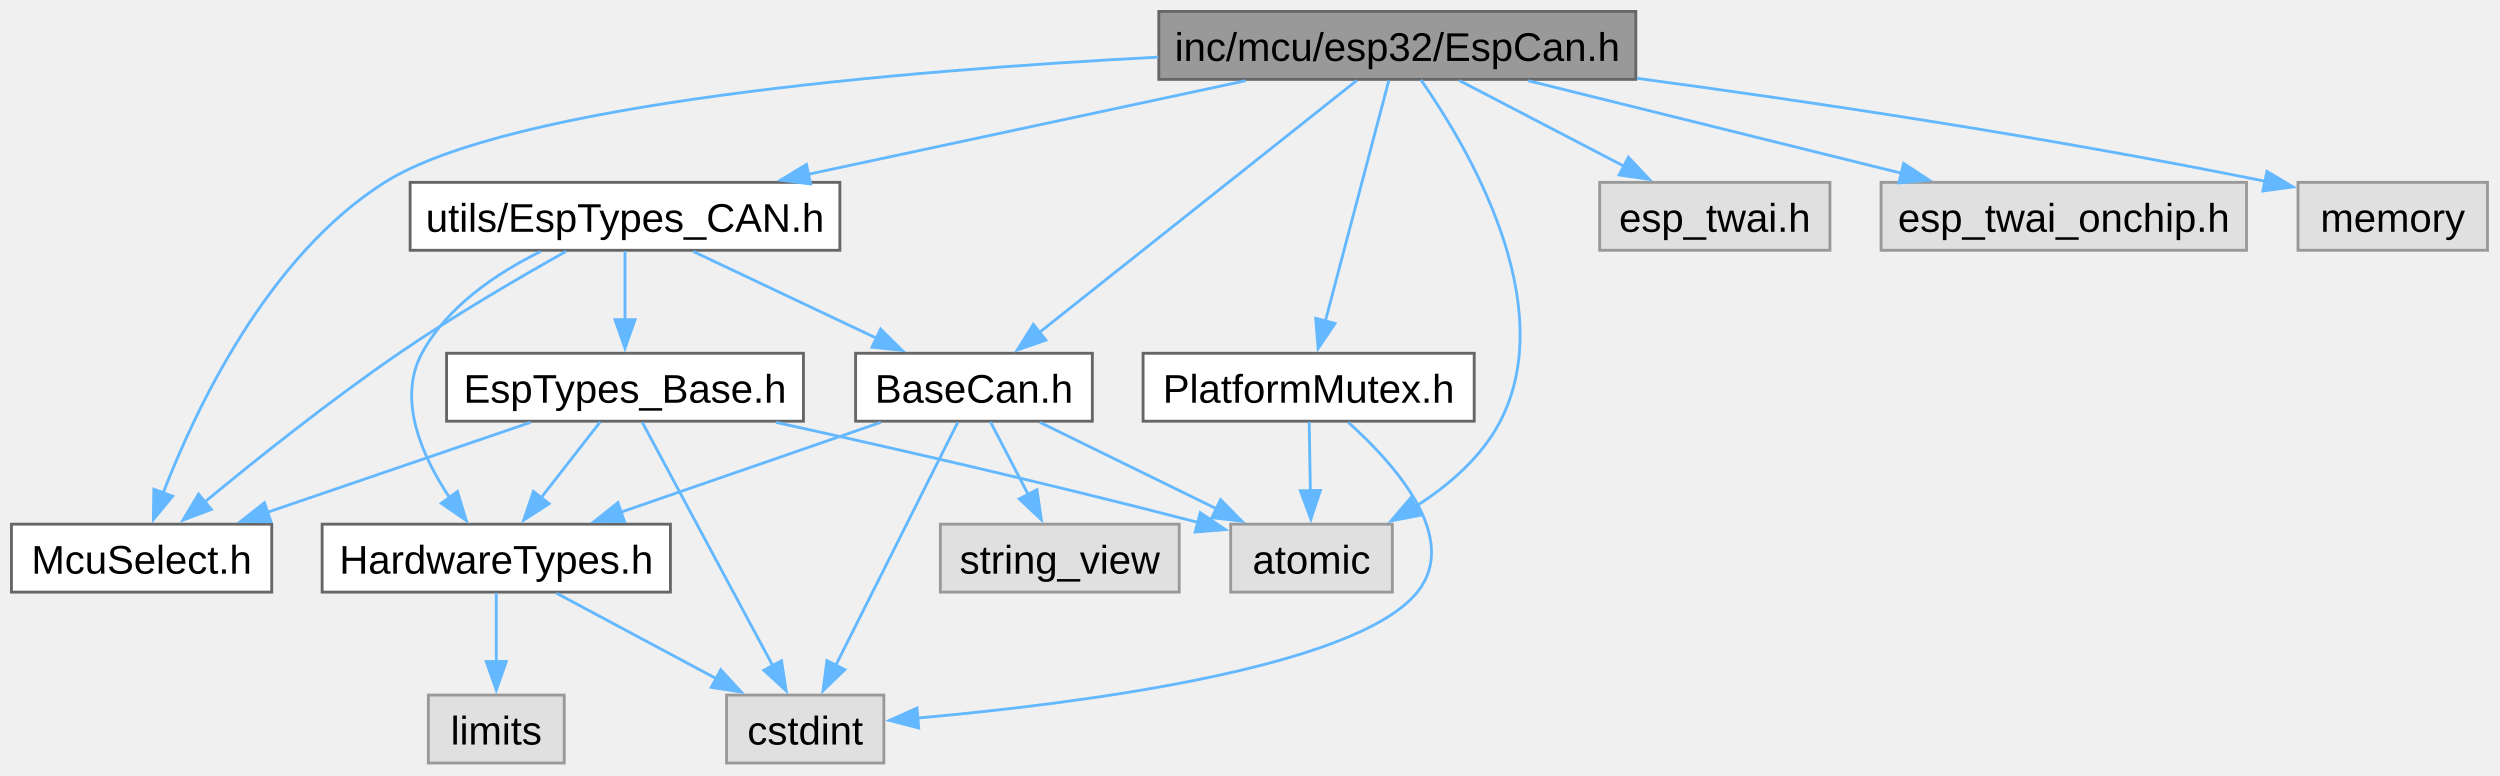
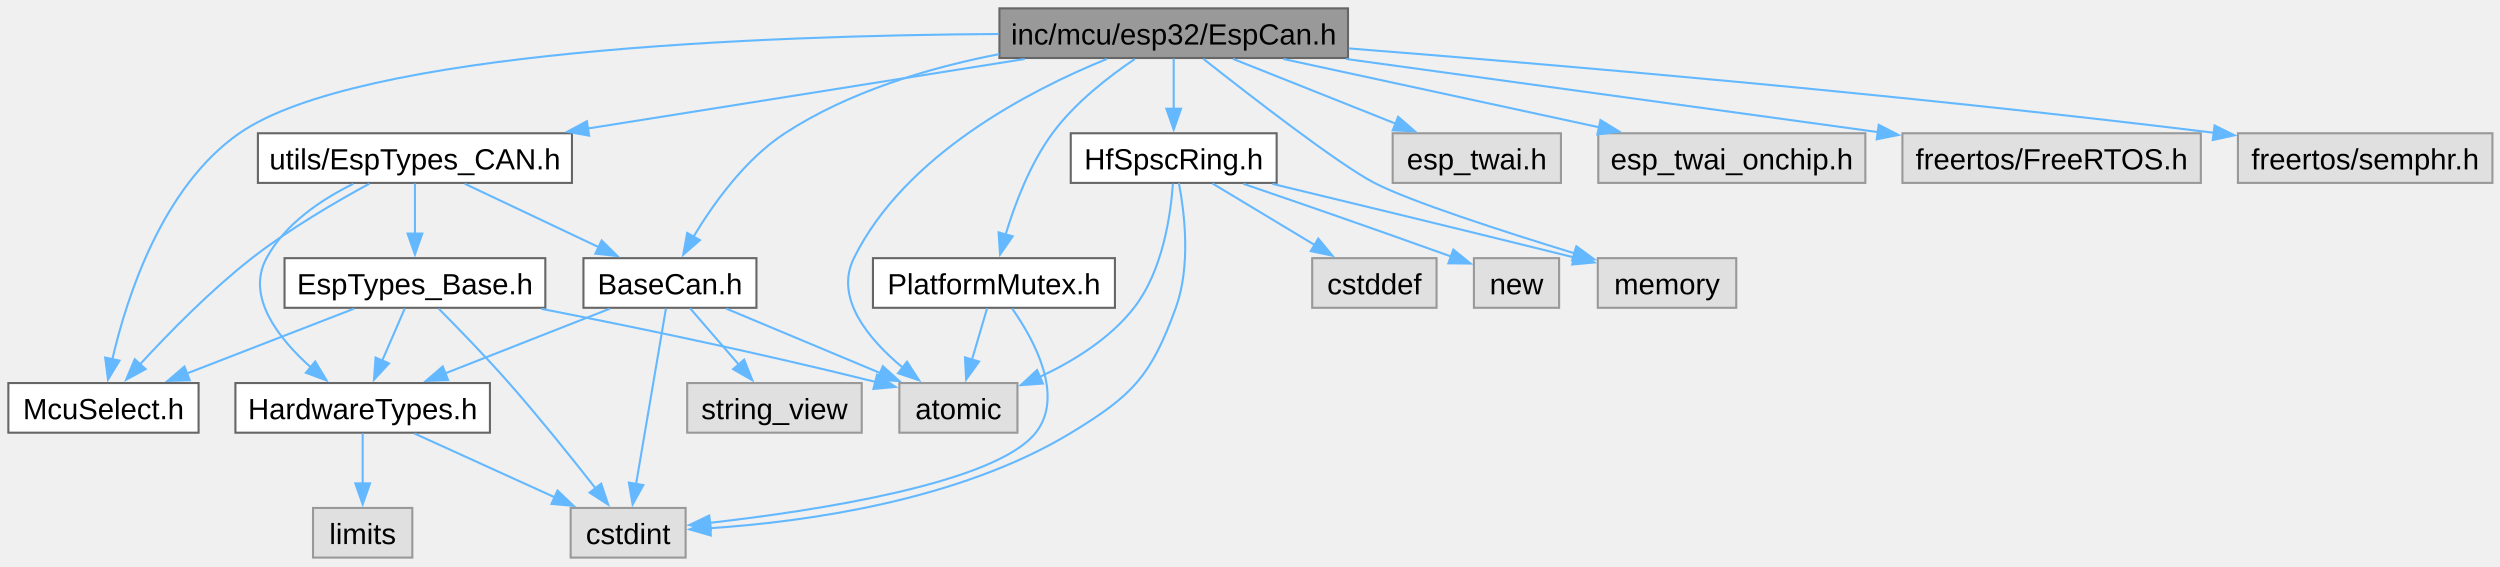
- <svg xmlns="http://www.w3.org/2000/svg" xmlns:xlink="http://www.w3.org/1999/xlink" width="874pt" height="271pt" viewBox="0.00 0.00 874.00 271.00">
+ <svg xmlns="http://www.w3.org/2000/svg" xmlns:xlink="http://www.w3.org/1999/xlink" width="1196pt" height="271pt" viewBox="0.00 0.00 1196.00 271.00">
  <g id="graph0" class="graph" transform="scale(1 1) rotate(0) translate(4 266.75)">
    <g id="Node000001" class="node">
      <g id="a_Node000001">
        <a xlink:title="ESP32 CAN (TWAI) implementation for the HardFOC system - ESP-IDF v5.5 Compatible.">
-           <polygon fill="#999999" stroke="#666666" points="567.88,-262.75 401.12,-262.75 401.12,-239 567.88,-239 567.88,-262.75" />
-           <text xml:space="preserve" text-anchor="middle" x="484.5" y="-245.45" font-family="Arial" font-size="14.00">inc/mcu/esp32/EspCan.h</text>
+           <polygon fill="#999999" stroke="#666666" points="640.88,-262.75 474.12,-262.75 474.12,-239 640.88,-239 640.88,-262.75" />
+           <text xml:space="preserve" text-anchor="middle" x="557.5" y="-245.45" font-family="Arial" font-size="14.00">inc/mcu/esp32/EspCan.h</text>
        </a>
      </g>
    </g>
    <g id="Node000002" class="node">
      <g id="a_Node000002">
        <a xlink:href="McuSelect_8h.html" target="_top" xlink:title="Centralized MCU platform selection and configuration header.">
          <polygon fill="white" stroke="#666666" points="91,-83.5 0,-83.5 0,-59.75 91,-59.75 91,-83.5" />
          <text xml:space="preserve" text-anchor="middle" x="45.5" y="-66.2" font-family="Arial" font-size="14.00">McuSelect.h</text>
        </a>
      </g>
    </g>
    <g id="edge1_Node000001_Node000002" class="edge">
      <g id="a_edge1_Node000001_Node000002">
        <a xlink:title=" ">
-           <path fill="none" stroke="#63b8ff" d="M400.96,-246.78C310.77,-242.07 174.16,-230.52 130.5,-203 89.74,-177.31 64.52,-124.15 52.97,-94.25" />
-           <polygon fill="#63b8ff" stroke="#63b8ff" points="56.35,-93.29 49.61,-85.12 49.78,-95.71 56.35,-93.29" />
+           <path fill="none" stroke="#63b8ff" d="M473.71,-250.49C360.84,-249.76 167.48,-242.52 110.5,-203 73.6,-177.41 56.62,-124.61 49.68,-94.65" />
+           <polygon fill="#63b8ff" stroke="#63b8ff" points="53.17,-94.23 47.67,-85.17 46.32,-95.68 53.17,-94.23" />
        </a>
      </g>
    </g>
    <g id="Node000003" class="node">
      <g id="a_Node000003">
        <a xlink:title=" ">
-           <polygon fill="#e0e0e0" stroke="#999999" points="635.75,-203 555.25,-203 555.25,-179.25 635.75,-179.25 635.75,-203" />
-           <text xml:space="preserve" text-anchor="middle" x="595.5" y="-185.7" font-family="Arial" font-size="14.00">esp_twai.h</text>
+           <polygon fill="#e0e0e0" stroke="#999999" points="742.75,-203 662.25,-203 662.25,-179.25 742.75,-179.25 742.75,-203" />
+           <text xml:space="preserve" text-anchor="middle" x="702.5" y="-185.7" font-family="Arial" font-size="14.00">esp_twai.h</text>
        </a>
      </g>
    </g>
    <g id="edge2_Node000001_Node000003" class="edge">
      <g id="a_edge2_Node000001_Node000003">
        <a xlink:title=" ">
-           <path fill="none" stroke="#63b8ff" d="M506.17,-238.6C522.59,-230.06 545.41,-218.18 563.88,-208.58" />
-           <polygon fill="#63b8ff" stroke="#63b8ff" points="565.29,-211.79 572.55,-204.07 562.06,-205.58 565.29,-211.79" />
+           <path fill="none" stroke="#63b8ff" d="M585.8,-238.6C608.06,-229.74 639.3,-217.3 663.86,-207.52" />
+           <polygon fill="#63b8ff" stroke="#63b8ff" points="664.87,-210.88 672.86,-203.93 662.28,-204.38 664.87,-210.88" />
        </a>
      </g>
    </g>
    <g id="Node000004" class="node">
      <g id="a_Node000004">
        <a xlink:title=" ">
-           <polygon fill="#e0e0e0" stroke="#999999" points="781.38,-203 653.62,-203 653.62,-179.25 781.38,-179.25 781.38,-203" />
-           <text xml:space="preserve" text-anchor="middle" x="717.5" y="-185.7" font-family="Arial" font-size="14.00">esp_twai_onchip.h</text>
+           <polygon fill="#e0e0e0" stroke="#999999" points="888.38,-203 760.62,-203 760.62,-179.25 888.38,-179.25 888.38,-203" />
+           <text xml:space="preserve" text-anchor="middle" x="824.5" y="-185.7" font-family="Arial" font-size="14.00">esp_twai_onchip.h</text>
        </a>
      </g>
    </g>
    <g id="edge3_Node000001_Node000004" class="edge">
      <g id="a_edge3_Node000001_Node000004">
        <a xlink:title=" ">
-           <path fill="none" stroke="#63b8ff" d="M530.26,-238.53C567.69,-229.26 620.8,-216.09 660.91,-206.15" />
-           <polygon fill="#63b8ff" stroke="#63b8ff" points="661.52,-209.61 670.38,-203.8 659.83,-202.81 661.52,-209.61" />
+           <path fill="none" stroke="#63b8ff" d="M609.93,-238.53C653.29,-229.16 715,-215.81 761.12,-205.83" />
+           <polygon fill="#63b8ff" stroke="#63b8ff" points="761.67,-209.29 770.71,-203.76 760.19,-202.45 761.67,-209.29" />
        </a>
      </g>
    </g>
    <g id="Node000005" class="node">
      <g id="a_Node000005">
-         <a xlink:href="BaseCan_8h.html" target="_top" xlink:title="Abstract base class for CAN bus implementations in the HardFOC system.">
-           <polygon fill="white" stroke="#666666" points="377.88,-143.25 295.12,-143.25 295.12,-119.5 377.88,-119.5 377.88,-143.25" />
-           <text xml:space="preserve" text-anchor="middle" x="336.5" y="-125.95" font-family="Arial" font-size="14.00">BaseCan.h</text>
+         <a xlink:title=" ">
+           <polygon fill="#e0e0e0" stroke="#999999" points="1048.88,-203 906.12,-203 906.12,-179.25 1048.88,-179.25 1048.88,-203" />
+           <text xml:space="preserve" text-anchor="middle" x="977.5" y="-185.7" font-family="Arial" font-size="14.00">freertos/FreeRTOS.h</text>
        </a>
      </g>
    </g>
    <g id="edge4_Node000001_Node000005" class="edge">
      <g id="a_edge4_Node000001_Node000005">
        <a xlink:title=" ">
-           <path fill="none" stroke="#63b8ff" d="M470.31,-238.61C444.61,-218.2 390.15,-174.97 359.22,-150.41" />
-           <polygon fill="#63b8ff" stroke="#63b8ff" points="361.63,-147.85 351.62,-144.38 357.27,-153.34 361.63,-147.85" />
-         </a>
-       </g>
-     </g>
-     <g id="Node000009" class="node">
-       <g id="a_Node000009">
+           <path fill="none" stroke="#63b8ff" d="M639.98,-238.53C713.6,-228.41 820.88,-213.66 894.62,-203.52" />
+           <polygon fill="#63b8ff" stroke="#63b8ff" points="894.78,-207.03 904.21,-202.2 893.82,-200.1 894.78,-207.03" />
+         </a>
+       </g>
+     </g>
+     <g id="Node000006" class="node">
+       <g id="a_Node000006">
+         <a xlink:title=" ">
+           <polygon fill="#e0e0e0" stroke="#999999" points="1188.38,-203 1066.62,-203 1066.62,-179.25 1188.38,-179.25 1188.38,-203" />
+           <text xml:space="preserve" text-anchor="middle" x="1127.5" y="-185.7" font-family="Arial" font-size="14.00">freertos/semphr.h</text>
+         </a>
+       </g>
+     </g>
+     <g id="edge5_Node000001_Node000006" class="edge">
+       <g id="a_edge5_Node000001_Node000006">
+         <a xlink:title=" ">
+           <path fill="none" stroke="#63b8ff" d="M641.27,-243.58C738.29,-235.94 903.2,-221.88 1055.07,-203.24" />
+           <polygon fill="#63b8ff" stroke="#63b8ff" points="1055.45,-206.72 1064.95,-202.02 1054.59,-199.77 1055.45,-206.72" />
+         </a>
+       </g>
+     </g>
+     <g id="Node000007" class="node">
+       <g id="a_Node000007">
+         <a xlink:href="BaseCan_8h.html" target="_top" xlink:title="Abstract base class for CAN bus implementations in the HardFOC system.">
+           <polygon fill="white" stroke="#666666" points="357.88,-143.25 275.12,-143.25 275.12,-119.5 357.88,-119.5 357.88,-143.25" />
+           <text xml:space="preserve" text-anchor="middle" x="316.5" y="-125.95" font-family="Arial" font-size="14.00">BaseCan.h</text>
+         </a>
+       </g>
+     </g>
+     <g id="edge6_Node000001_Node000007" class="edge">
+       <g id="a_edge6_Node000001_Node000007">
+         <a xlink:title=" ">
+           <path fill="none" stroke="#63b8ff" d="M474.02,-240.87C440.13,-234.27 401.9,-222.83 371.5,-203 352.39,-190.53 337.11,-169.13 327.55,-153.15" />
+           <polygon fill="#63b8ff" stroke="#63b8ff" points="330.84,-151.86 322.86,-144.89 324.75,-155.31 330.84,-151.86" />
+         </a>
+       </g>
+     </g>
+     <g id="Node000011" class="node">
+       <g id="a_Node000011">
        <a xlink:title=" ">
          <polygon fill="#e0e0e0" stroke="#999999" points="482.75,-83.5 426.25,-83.5 426.25,-59.75 482.75,-59.75 482.75,-83.5" />
          <text xml:space="preserve" text-anchor="middle" x="454.5" y="-66.2" font-family="Arial" font-size="14.00">atomic</text>
        </a>
      </g>
    </g>
-     <g id="edge23_Node000001_Node000009" class="edge">
-       <g id="a_edge23_Node000001_Node000009">
-         <a xlink:title=" ">
-           <path fill="none" stroke="#63b8ff" d="M492.74,-238.84C508.96,-215.65 541.72,-160.6 520.5,-119.5 514,-106.91 502.39,-96.97 490.7,-89.55" />
-           <polygon fill="#63b8ff" stroke="#63b8ff" points="492.69,-86.65 482.28,-84.65 489.17,-92.7 492.69,-86.65" />
-         </a>
-       </g>
-     </g>
-     <g id="Node000011" class="node">
-       <g id="a_Node000011">
+     <g id="edge31_Node000001_Node000011" class="edge">
+       <g id="a_edge31_Node000001_Node000011">
+         <a xlink:title=" ">
+           <path fill="none" stroke="#63b8ff" d="M525.55,-238.57C488.34,-223.43 428.86,-192.6 404.5,-143.25 395.07,-124.15 411.42,-104.55 427.88,-90.86" />
+           <polygon fill="#63b8ff" stroke="#63b8ff" points="429.91,-93.71 435.68,-84.83 425.63,-88.18 429.91,-93.71" />
+         </a>
+       </g>
+     </g>
+     <g id="Node000013" class="node">
+       <g id="a_Node000013">
+         <a xlink:href="HfSpscRing_8h.html" target="_top" xlink:title="Lock-free single-producer / single-consumer ring for ISR-to-task hand-off.">
+           <polygon fill="white" stroke="#666666" points="606.75,-203 508.25,-203 508.25,-179.25 606.75,-179.25 606.75,-203" />
+           <text xml:space="preserve" text-anchor="middle" x="557.5" y="-185.7" font-family="Arial" font-size="14.00">HfSpscRing.h</text>
+         </a>
+       </g>
+     </g>
+     <g id="edge13_Node000001_Node000013" class="edge">
+       <g id="a_edge13_Node000001_Node000013">
+         <a xlink:title=" ">
+           <path fill="none" stroke="#63b8ff" d="M557.5,-238.74C557.5,-231.87 557.5,-222.81 557.5,-214.51" />
+           <polygon fill="#63b8ff" stroke="#63b8ff" points="561,-214.74 557.5,-204.74 554,-214.74 561,-214.74" />
+         </a>
+       </g>
+     </g>
+     <g id="Node000015" class="node">
+       <g id="a_Node000015">
+         <a xlink:title=" ">
+           <polygon fill="#e0e0e0" stroke="#999999" points="826.62,-143.25 760.38,-143.25 760.38,-119.5 826.62,-119.5 826.62,-143.25" />
+           <text xml:space="preserve" text-anchor="middle" x="793.5" y="-125.95" font-family="Arial" font-size="14.00">memory</text>
+         </a>
+       </g>
+     </g>
+     <g id="edge32_Node000001_Node000015" class="edge">
+       <g id="a_edge32_Node000001_Node000015">
+         <a xlink:title=" ">
+           <path fill="none" stroke="#63b8ff" d="M571.64,-238.63C593.94,-221.02 636.51,-188.07 653.5,-179.25 670.44,-170.46 715.03,-156.04 749.38,-145.51" />
+           <polygon fill="#63b8ff" stroke="#63b8ff" points="750.13,-148.94 758.67,-142.68 748.09,-142.24 750.13,-148.94" />
+         </a>
+       </g>
+     </g>
+     <g id="Node000017" class="node">
+       <g id="a_Node000017">
        <a xlink:href="PlatformMutex_8h.html" target="_top" xlink:title="Cross-platform mutex and synchronization primitives with pluggable backend.">
-           <polygon fill="white" stroke="#666666" points="511.38,-143.25 395.62,-143.25 395.62,-119.5 511.38,-119.5 511.38,-143.25" />
-           <text xml:space="preserve" text-anchor="middle" x="453.5" y="-125.95" font-family="Arial" font-size="14.00">PlatformMutex.h</text>
-         </a>
-       </g>
-     </g>
-     <g id="edge11_Node000001_Node000011" class="edge">
-       <g id="a_edge11_Node000001_Node000011">
-         <a xlink:title=" ">
-           <path fill="none" stroke="#63b8ff" d="M481.53,-238.61C476.42,-219.26 465.9,-179.38 459.3,-154.37" />
-           <polygon fill="#63b8ff" stroke="#63b8ff" points="462.74,-153.68 456.8,-144.9 455.97,-155.46 462.74,-153.68" />
-         </a>
-       </g>
-     </g>
-     <g id="Node000012" class="node">
-       <g id="a_Node000012">
+           <polygon fill="white" stroke="#666666" points="529.38,-143.25 413.62,-143.25 413.62,-119.5 529.38,-119.5 529.38,-143.25" />
+           <text xml:space="preserve" text-anchor="middle" x="471.5" y="-125.95" font-family="Arial" font-size="14.00">PlatformMutex.h</text>
+         </a>
+       </g>
+     </g>
+     <g id="edge19_Node000001_Node000017" class="edge">
+       <g id="a_edge19_Node000001_Node000017">
+         <a xlink:title=" ">
+           <path fill="none" stroke="#63b8ff" d="M538.91,-238.53C526.35,-230.07 510.16,-217.5 499.5,-203 488.71,-188.33 481.41,-168.94 476.98,-154.18" />
+           <polygon fill="#63b8ff" stroke="#63b8ff" points="480.47,-153.69 474.43,-144.99 473.73,-155.56 480.47,-153.69" />
+         </a>
+       </g>
+     </g>
+     <g id="Node000018" class="node">
+       <g id="a_Node000018">
        <a xlink:href="EspTypes__CAN_8h.html" target="_top" xlink:title="ESP32 CAN type definitions for hardware abstraction.">
-           <polygon fill="white" stroke="#666666" points="289.62,-203 139.38,-203 139.38,-179.25 289.62,-179.25 289.62,-203" />
-           <text xml:space="preserve" text-anchor="middle" x="214.5" y="-185.7" font-family="Arial" font-size="14.00">utils/EspTypes_CAN.h</text>
-         </a>
-       </g>
-     </g>
-     <g id="edge14_Node000001_Node000012" class="edge">
-       <g id="a_edge14_Node000001_Node000012">
-         <a xlink:title=" ">
-           <path fill="none" stroke="#63b8ff" d="M431.48,-238.53C387.64,-229.16 325.23,-215.81 278.6,-205.83" />
-           <polygon fill="#63b8ff" stroke="#63b8ff" points="279.39,-202.43 268.88,-203.76 277.93,-209.27 279.39,-202.43" />
-         </a>
-       </g>
-     </g>
-     <g id="Node000014" class="node">
-       <g id="a_Node000014">
-         <a xlink:title=" ">
-           <polygon fill="#e0e0e0" stroke="#999999" points="865.62,-203 799.38,-203 799.38,-179.25 865.62,-179.25 865.62,-203" />
-           <text xml:space="preserve" text-anchor="middle" x="832.5" y="-185.7" font-family="Arial" font-size="14.00">memory</text>
-         </a>
-       </g>
-     </g>
-     <g id="edge24_Node000001_Node000014" class="edge">
-       <g id="a_edge24_Node000001_Node000014">
-         <a xlink:title=" ">
-           <path fill="none" stroke="#63b8ff" d="M568.35,-239.36C627.3,-231.43 708.22,-219.47 787.87,-203.39" />
-           <polygon fill="#63b8ff" stroke="#63b8ff" points="788.52,-206.83 797.62,-201.4 787.12,-199.98 788.52,-206.83" />
-         </a>
-       </g>
-     </g>
-     <g id="Node000006" class="node">
-       <g id="a_Node000006">
+           <polygon fill="white" stroke="#666666" points="269.62,-203 119.38,-203 119.38,-179.25 269.62,-179.25 269.62,-203" />
+           <text xml:space="preserve" text-anchor="middle" x="194.5" y="-185.7" font-family="Arial" font-size="14.00">utils/EspTypes_CAN.h</text>
+         </a>
+       </g>
+     </g>
+     <g id="edge22_Node000001_Node000018" class="edge">
+       <g id="a_edge22_Node000001_Node000018">
+         <a xlink:title=" ">
+           <path fill="none" stroke="#63b8ff" d="M486.22,-238.53C426.13,-228.97 340.1,-215.29 277.03,-205.25" />
+           <polygon fill="#63b8ff" stroke="#63b8ff" points="277.85,-201.84 267.43,-203.73 276.75,-208.75 277.85,-201.84" />
+         </a>
+       </g>
+     </g>
+     <g id="Node000008" class="node">
+       <g id="a_Node000008">
        <a xlink:href="HardwareTypes_8h.html" target="_top" xlink:title="Platform-agnostic hardware type definitions for the HardFOC system.">
          <polygon fill="white" stroke="#666666" points="230.38,-83.5 108.62,-83.5 108.62,-59.75 230.38,-59.75 230.38,-83.5" />
          <text xml:space="preserve" text-anchor="middle" x="169.5" y="-66.2" font-family="Arial" font-size="14.00">HardwareTypes.h</text>
        </a>
      </g>
    </g>
-     <g id="edge5_Node000005_Node000006" class="edge">
-       <g id="a_edge5_Node000005_Node000006">
-         <a xlink:title=" ">
-           <path fill="none" stroke="#63b8ff" d="M303.9,-119.1C278.01,-110.15 241.56,-97.54 213.14,-87.72" />
-           <polygon fill="#63b8ff" stroke="#63b8ff" points="214.32,-84.42 203.73,-84.46 212.04,-91.04 214.32,-84.42" />
-         </a>
-       </g>
-     </g>
-     <g id="Node000007" class="node">
-       <g id="a_Node000007">
-         <a xlink:title=" ">
-           <polygon fill="#e0e0e0" stroke="#999999" points="305,-23.75 250,-23.75 250,0 305,0 305,-23.75" />
-           <text xml:space="preserve" text-anchor="middle" x="277.5" y="-6.45" font-family="Arial" font-size="14.00">cstdint</text>
-         </a>
-       </g>
-     </g>
-     <g id="edge9_Node000005_Node000007" class="edge">
-       <g id="a_edge9_Node000005_Node000007">
-         <a xlink:title=" ">
-           <path fill="none" stroke="#63b8ff" d="M330.84,-119.11C321.04,-99.58 300.74,-59.16 288.2,-34.19" />
-           <polygon fill="#63b8ff" stroke="#63b8ff" points="291.35,-32.65 283.73,-25.29 285.09,-35.8 291.35,-32.65" />
-         </a>
-       </g>
-     </g>
-     <g id="edge8_Node000005_Node000009" class="edge">
-       <g id="a_edge8_Node000005_Node000009">
-         <a xlink:title=" ">
-           <path fill="none" stroke="#63b8ff" d="M359.53,-119.1C377.16,-110.48 401.7,-98.46 421.43,-88.81" />
-           <polygon fill="#63b8ff" stroke="#63b8ff" points="422.72,-92.07 430.17,-84.53 419.65,-85.79 422.72,-92.07" />
+     <g id="edge7_Node000007_Node000008" class="edge">
+       <g id="a_edge7_Node000007_Node000008">
+         <a xlink:title=" ">
+           <path fill="none" stroke="#63b8ff" d="M287.81,-119.1C265.32,-110.27 233.78,-97.88 208.92,-88.11" />
+           <polygon fill="#63b8ff" stroke="#63b8ff" points="210.37,-84.92 199.78,-84.52 207.81,-91.43 210.37,-84.92" />
+         </a>
+       </g>
+     </g>
+     <g id="Node000009" class="node">
+       <g id="a_Node000009">
+         <a xlink:title=" ">
+           <polygon fill="#e0e0e0" stroke="#999999" points="324,-23.75 269,-23.75 269,0 324,0 324,-23.75" />
+           <text xml:space="preserve" text-anchor="middle" x="296.5" y="-6.45" font-family="Arial" font-size="14.00">cstdint</text>
+         </a>
+       </g>
+     </g>
+     <g id="edge11_Node000007_Node000009" class="edge">
+       <g id="a_edge11_Node000007_Node000009">
+         <a xlink:title=" ">
+           <path fill="none" stroke="#63b8ff" d="M314.58,-119.11C311.3,-99.85 304.56,-60.24 300.3,-35.21" />
+           <polygon fill="#63b8ff" stroke="#63b8ff" points="303.77,-34.7 298.64,-25.43 296.86,-35.87 303.77,-34.7" />
+         </a>
+       </g>
+     </g>
+     <g id="edge10_Node000007_Node000011" class="edge">
+       <g id="a_edge10_Node000007_Node000011">
+         <a xlink:title=" ">
+           <path fill="none" stroke="#63b8ff" d="M343.44,-119.1C364.43,-110.32 393.82,-98.02 417.09,-88.28" />
+           <polygon fill="#63b8ff" stroke="#63b8ff" points="418.36,-91.54 426.24,-84.45 415.66,-85.08 418.36,-91.54" />
+         </a>
+       </g>
+     </g>
+     <g id="Node000012" class="node">
+       <g id="a_Node000012">
+         <a xlink:title=" ">
+           <polygon fill="#e0e0e0" stroke="#999999" points="408.25,-83.5 324.75,-83.5 324.75,-59.75 408.25,-59.75 408.25,-83.5" />
+           <text xml:space="preserve" text-anchor="middle" x="366.5" y="-66.2" font-family="Arial" font-size="14.00">string_view</text>
+         </a>
+       </g>
+     </g>
+     <g id="edge12_Node000007_Node000012" class="edge">
+       <g id="a_edge12_Node000007_Node000012">
+         <a xlink:title=" ">
+           <path fill="none" stroke="#63b8ff" d="M326.14,-119.24C332.71,-111.65 341.59,-101.39 349.35,-92.43" />
+           <polygon fill="#63b8ff" stroke="#63b8ff" points="352,-94.72 355.9,-84.87 346.71,-90.14 352,-94.72" />
+         </a>
+       </g>
+     </g>
+     <g id="edge8_Node000008_Node000009" class="edge">
+       <g id="a_edge8_Node000008_Node000009">
+         <a xlink:title=" ">
+           <path fill="none" stroke="#63b8ff" d="M194.29,-59.35C213.43,-50.65 240.17,-38.49 261.49,-28.79" />
+           <polygon fill="#63b8ff" stroke="#63b8ff" points="262.74,-32.07 270.4,-24.74 259.84,-25.7 262.74,-32.07" />
        </a>
      </g>
    </g>
    <g id="Node000010" class="node">
      <g id="a_Node000010">
        <a xlink:title=" ">
-           <polygon fill="#e0e0e0" stroke="#999999" points="408.25,-83.5 324.75,-83.5 324.75,-59.75 408.25,-59.75 408.25,-83.5" />
-           <text xml:space="preserve" text-anchor="middle" x="366.5" y="-66.2" font-family="Arial" font-size="14.00">string_view</text>
-         </a>
-       </g>
-     </g>
-     <g id="edge10_Node000005_Node000010" class="edge">
-       <g id="a_edge10_Node000005_Node000010">
-         <a xlink:title=" ">
-           <path fill="none" stroke="#63b8ff" d="M342.28,-119.24C346.02,-112.05 351,-102.46 355.47,-93.85" />
-           <polygon fill="#63b8ff" stroke="#63b8ff" points="358.53,-95.56 360.04,-85.07 352.32,-92.33 358.53,-95.56" />
-         </a>
-       </g>
-     </g>
-     <g id="edge6_Node000006_Node000007" class="edge">
-       <g id="a_edge6_Node000006_Node000007">
-         <a xlink:title=" ">
-           <path fill="none" stroke="#63b8ff" d="M190.58,-59.35C206.49,-50.85 228.56,-39.04 246.48,-29.46" />
-           <polygon fill="#63b8ff" stroke="#63b8ff" points="247.97,-32.63 255.14,-24.83 244.67,-26.46 247.97,-32.63" />
-         </a>
-       </g>
-     </g>
-     <g id="Node000008" class="node">
-       <g id="a_Node000008">
-         <a xlink:title=" ">
          <polygon fill="#e0e0e0" stroke="#999999" points="193.25,-23.75 145.75,-23.75 145.75,0 193.25,0 193.25,-23.75" />
          <text xml:space="preserve" text-anchor="middle" x="169.5" y="-6.45" font-family="Arial" font-size="14.00">limits</text>
        </a>
      </g>
    </g>
-     <g id="edge7_Node000006_Node000008" class="edge">
-       <g id="a_edge7_Node000006_Node000008">
+     <g id="edge9_Node000008_Node000010" class="edge">
+       <g id="a_edge9_Node000008_Node000010">
        <a xlink:title=" ">
          <path fill="none" stroke="#63b8ff" d="M169.5,-59.49C169.5,-52.62 169.5,-43.56 169.5,-35.26" />
          <polygon fill="#63b8ff" stroke="#63b8ff" points="173,-35.49 169.5,-25.49 166,-35.49 173,-35.49" />
        </a>
      </g>
    </g>
-     <g id="edge13_Node000011_Node000007" class="edge">
-       <g id="a_edge13_Node000011_Node000007">
-         <a xlink:title=" ">
-           <path fill="none" stroke="#63b8ff" d="M467.37,-119.09C483.67,-104.47 506.69,-78.62 491.5,-59.75 469.96,-32.99 372.26,-20.65 316.61,-15.71" />
-           <polygon fill="#63b8ff" stroke="#63b8ff" points="317.18,-12.25 306.92,-14.89 316.59,-19.22 317.18,-12.25" />
-         </a>
-       </g>
-     </g>
-     <g id="edge12_Node000011_Node000009" class="edge">
-       <g id="a_edge12_Node000011_Node000009">
-         <a xlink:title=" ">
-           <path fill="none" stroke="#63b8ff" d="M453.69,-119.24C453.81,-112.37 453.97,-103.31 454.11,-95.01" />
-           <polygon fill="#63b8ff" stroke="#63b8ff" points="457.61,-95.3 454.28,-85.24 450.61,-95.18 457.61,-95.3" />
-         </a>
-       </g>
-     </g>
-     <g id="edge22_Node000012_Node000002" class="edge">
-       <g id="a_edge22_Node000012_Node000002">
-         <a xlink:title=" ">
-           <path fill="none" stroke="#63b8ff" d="M193.92,-178.89C177.7,-169.8 154.71,-156.41 135.5,-143.25 111.36,-126.72 85.2,-105.82 67.34,-91.06" />
-           <polygon fill="#63b8ff" stroke="#63b8ff" points="69.89,-88.64 59.97,-84.93 65.41,-94.02 69.89,-88.64" />
-         </a>
-       </g>
-     </g>
-     <g id="edge15_Node000012_Node000005" class="edge">
-       <g id="a_edge15_Node000012_Node000005">
-         <a xlink:title=" ">
-           <path fill="none" stroke="#63b8ff" d="M238.31,-178.85C256.62,-170.19 282.15,-158.1 302.59,-148.43" />
-           <polygon fill="#63b8ff" stroke="#63b8ff" points="303.84,-151.71 311.38,-144.27 300.84,-145.38 303.84,-151.71" />
-         </a>
-       </g>
-     </g>
-     <g id="edge21_Node000012_Node000006" class="edge">
-       <g id="a_edge21_Node000012_Node000006">
-         <a xlink:title=" ">
-           <path fill="none" stroke="#63b8ff" d="M184.99,-178.82C169.66,-171.25 152.32,-159.64 143.5,-143.25 134.75,-126.98 143.59,-107.14 153.27,-92.64" />
-           <polygon fill="#63b8ff" stroke="#63b8ff" points="155.93,-94.92 159,-84.78 150.28,-90.8 155.93,-94.92" />
-         </a>
-       </g>
-     </g>
-     <g id="Node000013" class="node">
-       <g id="a_Node000013">
+     <g id="edge16_Node000013_Node000009" class="edge">
+       <g id="a_edge16_Node000013_Node000009">
+         <a xlink:title=" ">
+           <path fill="none" stroke="#63b8ff" d="M559.98,-179.2C562.7,-164.97 565.78,-139.55 558.5,-119.5 546.68,-86.95 538.1,-77.73 508.5,-59.75 454.53,-26.97 380.4,-17.02 335.62,-14.06" />
+           <polygon fill="#63b8ff" stroke="#63b8ff" points="336.04,-10.57 325.86,-13.5 335.65,-17.56 336.04,-10.57" />
+         </a>
+       </g>
+     </g>
+     <g id="edge14_Node000013_Node000011" class="edge">
+       <g id="a_edge14_Node000013_Node000011">
+         <a xlink:title=" ">
+           <path fill="none" stroke="#63b8ff" d="M557.12,-178.91C556.07,-163.9 552.24,-137.12 538.5,-119.5 526.96,-104.7 509.36,-93.86 493.25,-86.36" />
+           <polygon fill="#63b8ff" stroke="#63b8ff" points="494.91,-83.26 484.35,-82.5 492.13,-89.69 494.91,-83.26" />
+         </a>
+       </g>
+     </g>
+     <g id="Node000014" class="node">
+       <g id="a_Node000014">
+         <a xlink:title=" ">
+           <polygon fill="#e0e0e0" stroke="#999999" points="683.25,-143.25 623.75,-143.25 623.75,-119.5 683.25,-119.5 683.25,-143.25" />
+           <text xml:space="preserve" text-anchor="middle" x="653.5" y="-125.95" font-family="Arial" font-size="14.00">cstddef</text>
+         </a>
+       </g>
+     </g>
+     <g id="edge15_Node000013_Node000014" class="edge">
+       <g id="a_edge15_Node000013_Node000014">
+         <a xlink:title=" ">
+           <path fill="none" stroke="#63b8ff" d="M576.01,-178.99C589.87,-170.66 609.07,-159.1 624.9,-149.58" />
+           <polygon fill="#63b8ff" stroke="#63b8ff" points="626.66,-152.61 633.42,-144.45 623.05,-146.61 626.66,-152.61" />
+         </a>
+       </g>
+     </g>
+     <g id="edge17_Node000013_Node000015" class="edge">
+       <g id="a_edge17_Node000013_Node000015">
+         <a xlink:title=" ">
+           <path fill="none" stroke="#63b8ff" d="M604.72,-178.79C641.37,-169.96 693.75,-157.28 749.07,-143.59" />
+           <polygon fill="#63b8ff" stroke="#63b8ff" points="749.84,-147 758.7,-141.2 748.16,-140.21 749.84,-147" />
+         </a>
+       </g>
+     </g>
+     <g id="Node000016" class="node">
+       <g id="a_Node000016">
+         <a xlink:title=" ">
+           <polygon fill="#e0e0e0" stroke="#999999" points="741.88,-143.25 701.12,-143.25 701.12,-119.5 741.88,-119.5 741.88,-143.25" />
+           <text xml:space="preserve" text-anchor="middle" x="721.5" y="-125.95" font-family="Arial" font-size="14.00">new</text>
+         </a>
+       </g>
+     </g>
+     <g id="edge18_Node000013_Node000016" class="edge">
+       <g id="a_edge18_Node000013_Node000016">
+         <a xlink:title=" ">
+           <path fill="none" stroke="#63b8ff" d="M590.87,-178.79C615.99,-170.21 651.53,-157.94 690.42,-143.95" />
+           <polygon fill="#63b8ff" stroke="#63b8ff" points="691.29,-147.36 699.5,-140.67 688.91,-140.78 691.29,-147.36" />
+         </a>
+       </g>
+     </g>
+     <g id="edge21_Node000017_Node000009" class="edge">
+       <g id="a_edge21_Node000017_Node000009">
+         <a xlink:title=" ">
+           <path fill="none" stroke="#63b8ff" d="M480.21,-119.16C490.72,-104.14 505.38,-77.37 491.5,-59.75 472.46,-35.58 386.77,-22.44 335.53,-16.62" />
+           <polygon fill="#63b8ff" stroke="#63b8ff" points="336.06,-13.16 325.74,-15.56 335.3,-20.12 336.06,-13.16" />
+         </a>
+       </g>
+     </g>
+     <g id="edge20_Node000017_Node000011" class="edge">
+       <g id="a_edge20_Node000017_Node000011">
+         <a xlink:title=" ">
+           <path fill="none" stroke="#63b8ff" d="M468.22,-119.24C466.18,-112.29 463.47,-103.1 461,-94.72" />
+           <polygon fill="#63b8ff" stroke="#63b8ff" points="464.38,-93.78 458.2,-85.18 457.66,-95.76 464.38,-93.78" />
+         </a>
+       </g>
+     </g>
+     <g id="edge30_Node000018_Node000002" class="edge">
+       <g id="a_edge30_Node000018_Node000002">
+         <a xlink:title=" ">
+           <path fill="none" stroke="#63b8ff" d="M172.74,-178.91C156.57,-170.14 134.32,-157.14 116.5,-143.25 96.74,-127.85 76.73,-107.41 63.01,-92.49" />
+           <polygon fill="#63b8ff" stroke="#63b8ff" points="65.66,-90.19 56.36,-85.12 60.46,-94.89 65.66,-90.19" />
+         </a>
+       </g>
+     </g>
+     <g id="edge23_Node000018_Node000007" class="edge">
+       <g id="a_edge23_Node000018_Node000007">
+         <a xlink:title=" ">
+           <path fill="none" stroke="#63b8ff" d="M218.31,-178.85C236.62,-170.19 262.15,-158.1 282.59,-148.43" />
+           <polygon fill="#63b8ff" stroke="#63b8ff" points="283.84,-151.71 291.38,-144.27 280.84,-145.38 283.84,-151.71" />
+         </a>
+       </g>
+     </g>
+     <g id="edge29_Node000018_Node000008" class="edge">
+       <g id="a_edge29_Node000018_Node000008">
+         <a xlink:title=" ">
+           <path fill="none" stroke="#63b8ff" d="M164.99,-178.82C149.66,-171.25 132.32,-159.64 123.5,-143.25 113.55,-124.77 129.2,-104.82 144.87,-90.86" />
+           <polygon fill="#63b8ff" stroke="#63b8ff" points="146.8,-93.81 152.26,-84.73 142.33,-88.42 146.8,-93.81" />
+         </a>
+       </g>
+     </g>
+     <g id="Node000019" class="node">
+       <g id="a_Node000019">
        <a xlink:href="EspTypes__Base_8h.html" target="_top" xlink:title="ESP32 base type definitions for hardware abstraction.">
-           <polygon fill="white" stroke="#666666" points="276.88,-143.25 152.12,-143.25 152.12,-119.5 276.88,-119.5 276.88,-143.25" />
-           <text xml:space="preserve" text-anchor="middle" x="214.5" y="-125.95" font-family="Arial" font-size="14.00">EspTypes_Base.h</text>
-         </a>
-       </g>
-     </g>
-     <g id="edge16_Node000012_Node000013" class="edge">
-       <g id="a_edge16_Node000012_Node000013">
-         <a xlink:title=" ">
-           <path fill="none" stroke="#63b8ff" d="M214.5,-178.99C214.5,-172.12 214.5,-163.06 214.5,-154.76" />
-           <polygon fill="#63b8ff" stroke="#63b8ff" points="218,-154.99 214.5,-144.99 211,-154.99 218,-154.99" />
-         </a>
-       </g>
-     </g>
-     <g id="edge17_Node000013_Node000002" class="edge">
-       <g id="a_edge17_Node000013_Node000002">
-         <a xlink:title=" ">
-           <path fill="none" stroke="#63b8ff" d="M181.51,-119.1C155.19,-110.11 118.09,-97.43 89.29,-87.59" />
-           <polygon fill="#63b8ff" stroke="#63b8ff" points="90.72,-84.38 80.12,-84.46 88.45,-91 90.72,-84.38" />
-         </a>
-       </g>
-     </g>
-     <g id="edge18_Node000013_Node000006" class="edge">
-       <g id="a_edge18_Node000013_Node000006">
-         <a xlink:title=" ">
-           <path fill="none" stroke="#63b8ff" d="M205.82,-119.24C199.97,-111.73 192.08,-101.61 185.15,-92.71" />
-           <polygon fill="#63b8ff" stroke="#63b8ff" points="187.99,-90.66 179.08,-84.92 182.47,-94.96 187.99,-90.66" />
-         </a>
-       </g>
-     </g>
-     <g id="edge20_Node000013_Node000007" class="edge">
-       <g id="a_edge20_Node000013_Node000007">
-         <a xlink:title=" ">
-           <path fill="none" stroke="#63b8ff" d="M220.54,-119.11C231.06,-99.49 252.88,-58.79 266.25,-33.85" />
-           <polygon fill="#63b8ff" stroke="#63b8ff" points="269.21,-35.74 270.85,-25.27 263.04,-32.43 269.21,-35.74" />
-         </a>
-       </g>
-     </g>
-     <g id="edge19_Node000013_Node000009" class="edge">
-       <g id="a_edge19_Node000013_Node000009">
-         <a xlink:title=" ">
-           <path fill="none" stroke="#63b8ff" d="M267.28,-119.08C305.81,-110.64 359.54,-98.44 414.8,-84.12" />
-           <polygon fill="#63b8ff" stroke="#63b8ff" points="415.61,-87.52 424.4,-81.61 413.84,-80.75 415.61,-87.52" />
+           <polygon fill="white" stroke="#666666" points="256.88,-143.25 132.12,-143.25 132.12,-119.5 256.88,-119.5 256.88,-143.25" />
+           <text xml:space="preserve" text-anchor="middle" x="194.5" y="-125.95" font-family="Arial" font-size="14.00">EspTypes_Base.h</text>
+         </a>
+       </g>
+     </g>
+     <g id="edge24_Node000018_Node000019" class="edge">
+       <g id="a_edge24_Node000018_Node000019">
+         <a xlink:title=" ">
+           <path fill="none" stroke="#63b8ff" d="M194.5,-178.99C194.5,-172.12 194.5,-163.06 194.5,-154.76" />
+           <polygon fill="#63b8ff" stroke="#63b8ff" points="198,-154.99 194.5,-144.99 191,-154.99 198,-154.99" />
+         </a>
+       </g>
+     </g>
+     <g id="edge25_Node000019_Node000002" class="edge">
+       <g id="a_edge25_Node000019_Node000002">
+         <a xlink:title=" ">
+           <path fill="none" stroke="#63b8ff" d="M165.42,-119.1C142.62,-110.27 110.65,-97.88 85.45,-88.11" />
+           <polygon fill="#63b8ff" stroke="#63b8ff" points="86.76,-84.86 76.17,-84.51 84.23,-91.39 86.76,-84.86" />
+         </a>
+       </g>
+     </g>
+     <g id="edge26_Node000019_Node000008" class="edge">
+       <g id="a_edge26_Node000019_Node000008">
+         <a xlink:title=" ">
+           <path fill="none" stroke="#63b8ff" d="M189.68,-119.24C186.6,-112.13 182.51,-102.68 178.81,-94.14" />
+           <polygon fill="#63b8ff" stroke="#63b8ff" points="182.09,-92.9 174.91,-85.11 175.67,-95.68 182.09,-92.9" />
+         </a>
+       </g>
+     </g>
+     <g id="edge28_Node000019_Node000009" class="edge">
+       <g id="a_edge28_Node000019_Node000009">
+         <a xlink:title=" ">
+           <path fill="none" stroke="#63b8ff" d="M205.88,-119.08C215.15,-109.74 228.47,-96.03 239.5,-83.5 254.05,-66.97 269.7,-47.45 280.92,-33.12" />
+           <polygon fill="#63b8ff" stroke="#63b8ff" points="283.6,-35.37 286.97,-25.32 278.07,-31.07 283.6,-35.37" />
+         </a>
+       </g>
+     </g>
+     <g id="edge27_Node000019_Node000011" class="edge">
+       <g id="a_edge27_Node000019_Node000011">
+         <a xlink:title=" ">
+           <path fill="none" stroke="#63b8ff" d="M254.9,-119.02C297.29,-110.74 355.52,-98.76 414.8,-84.06" />
+           <polygon fill="#63b8ff" stroke="#63b8ff" points="415.56,-87.47 424.41,-81.65 413.86,-80.68 415.56,-87.47" />
        </a>
      </g>
    </g>
  </g>
</svg>
